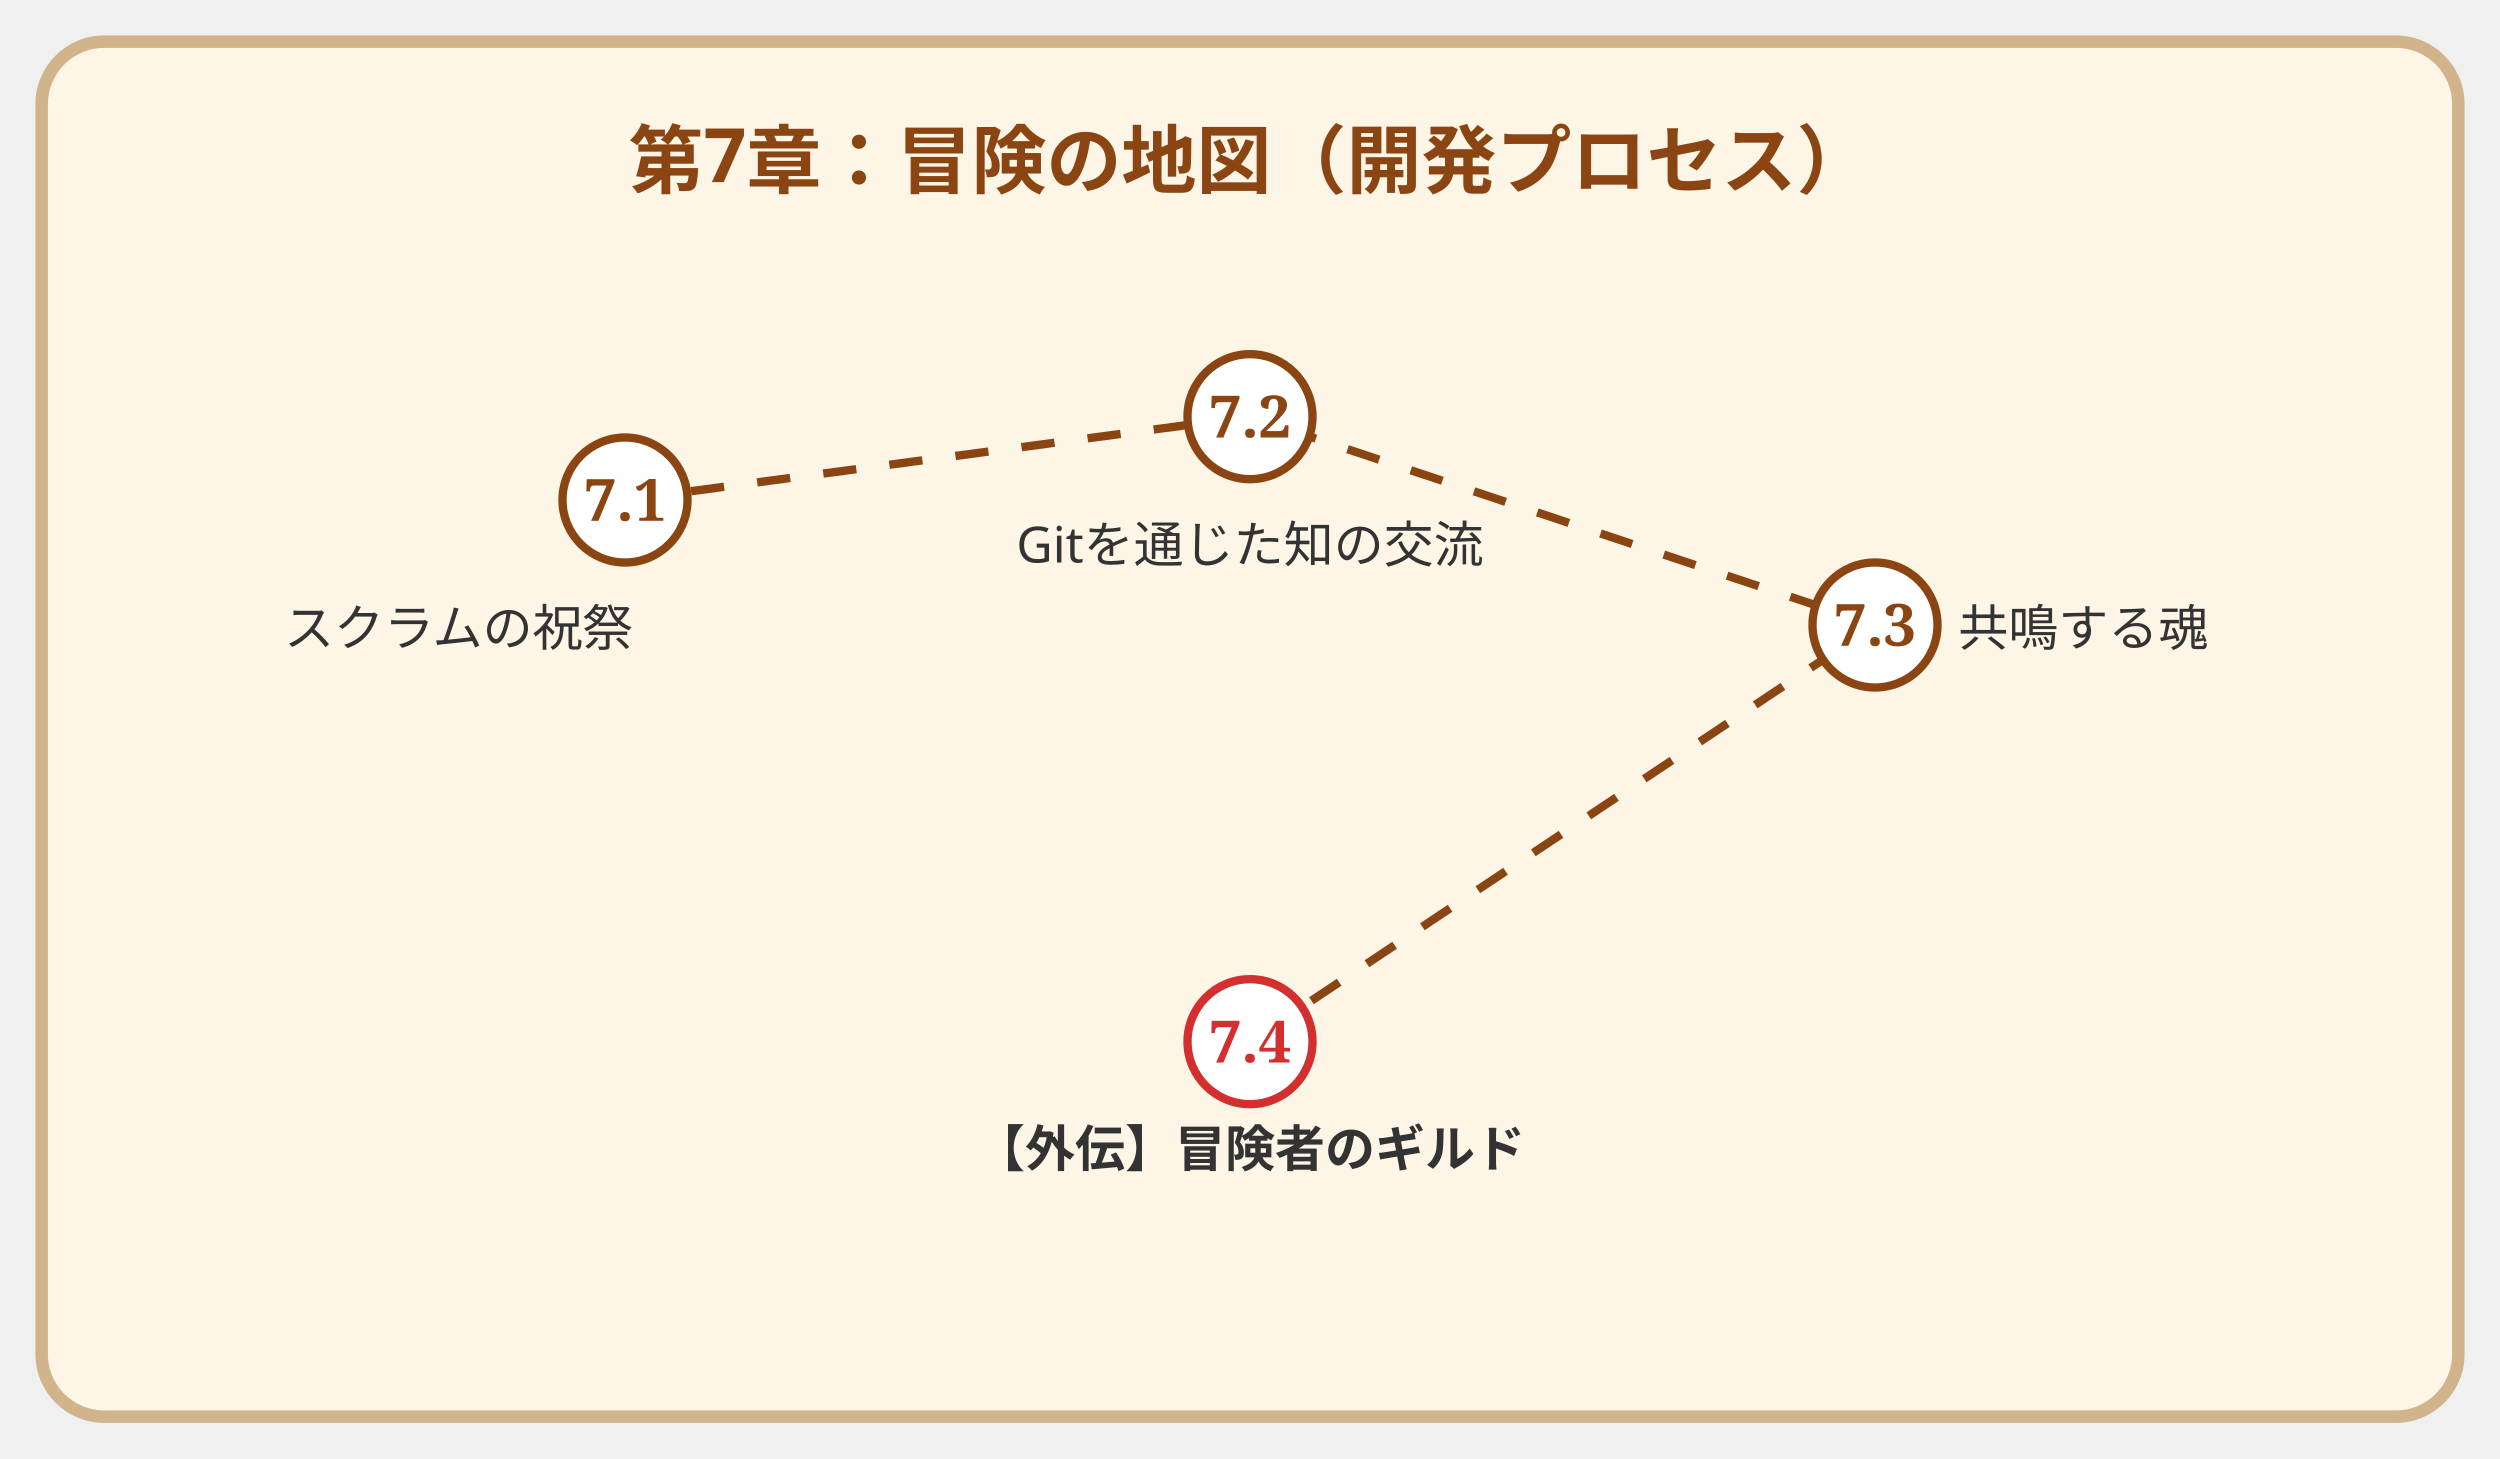
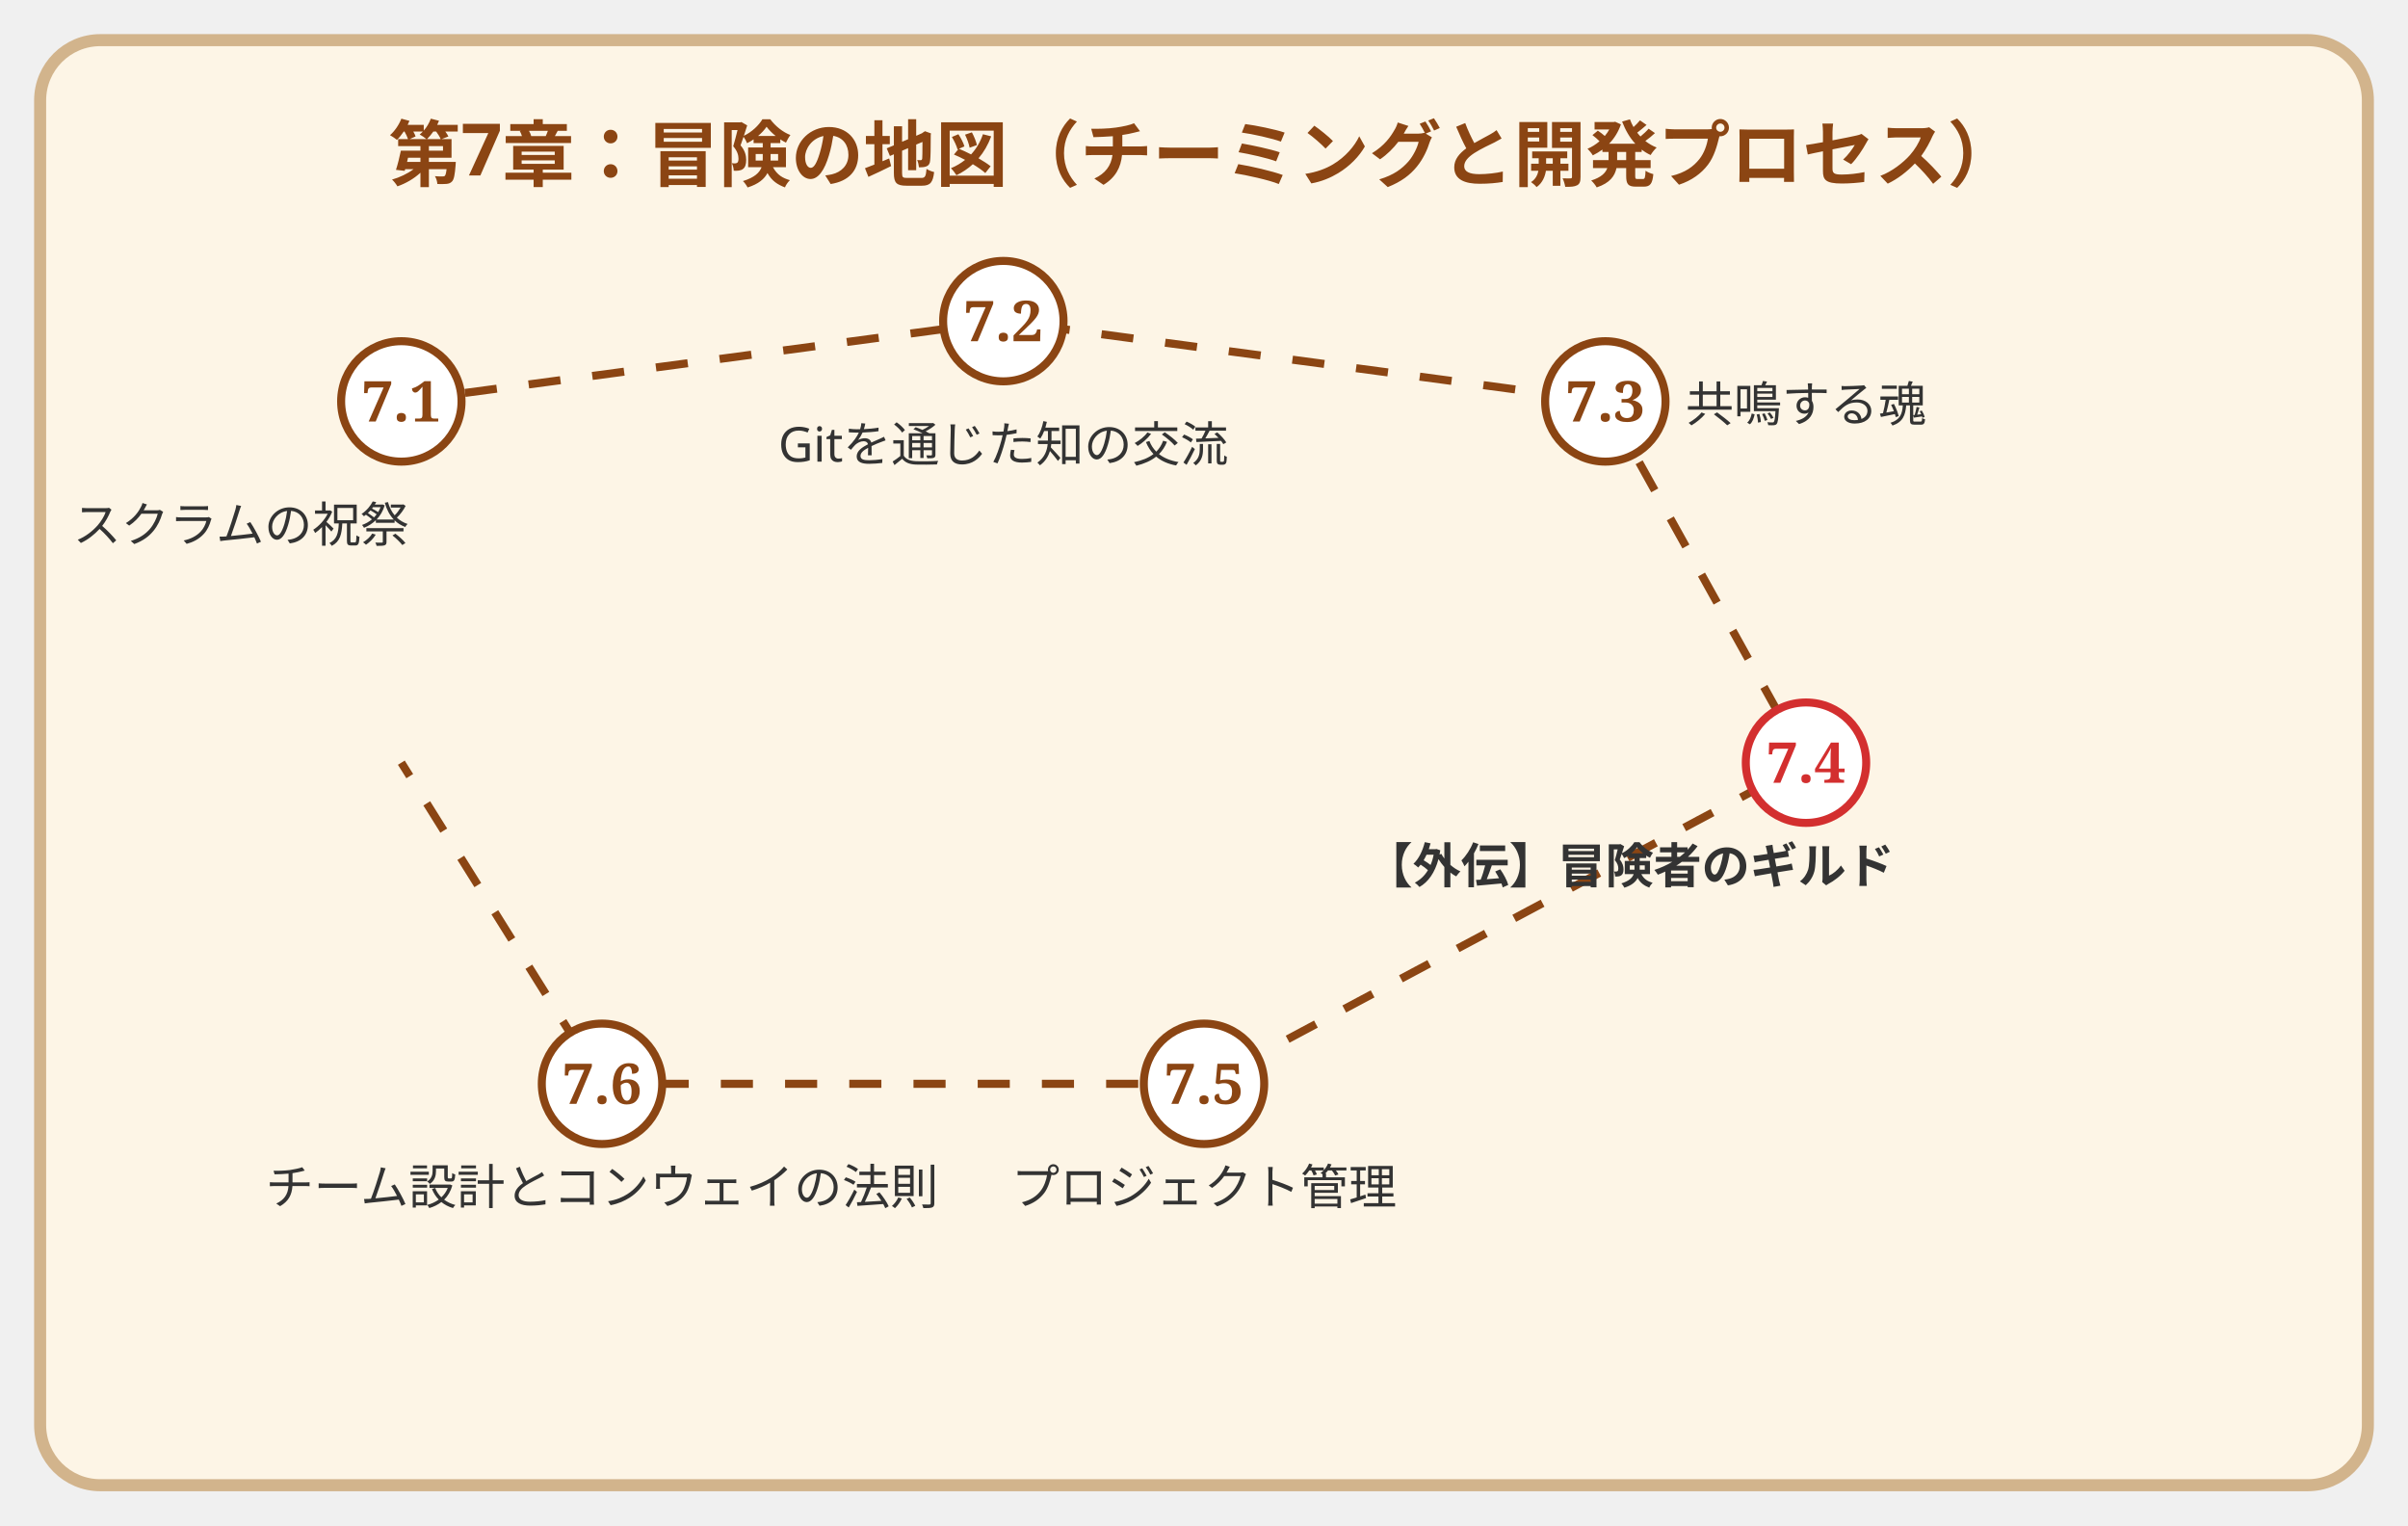
- <svg xmlns="http://www.w3.org/2000/svg" viewBox="0 0 600 350" width="600" height="350">
+ <svg xmlns="http://www.w3.org/2000/svg" viewBox="0 0 600 380" width="600" height="380">
  <defs>
    <style>
      .map-bg { fill: #FDF5E6; stroke: #D2B48C; stroke-width: 3; }
      .path { stroke: #8B4513; stroke-width: 2; stroke-dasharray: 8; fill: none; }
      .node-circle { fill: #FFF; stroke: #8B4513; stroke-width: 2; }
      .text-num { font-family: 'serif'; font-size: 14px; font-weight: bold; fill: #8B4513; text-anchor: middle; }
      .text-title { font-family: 'Noto Sans JP', sans-serif; font-size: 12px; fill: #333; }
      .title-main { font-family: 'Noto Sans JP', sans-serif; font-size: 18px; font-weight: bold; fill: #8B4513; text-anchor: middle; }
    </style>
  </defs>
-   <rect x="10" y="10" width="580" height="330" rx="15" class="map-bg" />
-   <text x="300" y="45" class="title-main">第7章：冒険の地図（開発プロセス）</text>
-   <path d="M 150,120 L 300,100 L 450,150 L 300,250" class="path" />
-   <g transform="translate(150, 120)">
+   <rect x="10" y="10" width="580" height="360" rx="15" class="map-bg" />
+   <text x="300" y="45" class="title-main">第7章：冒険の地図（チーミングと開発プロセス）</text>
+   <path d="M 100,100 L 250,80 L 400,100 L 450,190 L 300,270 L 150,270 L 100,190" class="path" />
+   <g transform="translate(100, 100)">
    <circle r="15" class="node-circle" />
    <text y="5" class="text-num">7.1</text>
    <text x="-40" y="35" class="text-title" text-anchor="middle">スクラムの祝祭</text>
  </g>
-   <g transform="translate(300, 100)">
+   <g transform="translate(250, 80)">
    <circle r="15" class="node-circle" />
    <text y="5" class="text-num">7.2</text>
    <text x="0" y="35" class="text-title" text-anchor="middle">Gitを通じた知の交流</text>
  </g>
-   <g transform="translate(450, 150)">
+   <g transform="translate(400, 100)">
    <circle r="15" class="node-circle" />
    <text y="5" class="text-num">7.3</text>
    <text x="20" y="5" class="text-title">共鳴する魂</text>
  </g>
-   <g transform="translate(300, 250)">
+   <g transform="translate(450, 190)">
    <circle r="15" class="node-circle" style="stroke: #D32F2F;" />
    <text y="5" class="text-num" style="fill: #D32F2F;">7.4</text>
-     <text x="0" y="30" class="text-title" text-anchor="middle" style="font-weight: bold;">【外伝】冒険者のギルド</text>
+     <text x="-110" y="30" class="text-title" style="font-weight: bold;">【外伝】冒険者のギルド</text>
+   </g>
+   <g transform="translate(300, 270)">
+     <circle r="15" class="node-circle" />
+     <text y="5" class="text-num">7.5</text>
+     <text x="0" y="30" class="text-title" text-anchor="middle">プロジェクト管理</text>
+   </g>
+   <g transform="translate(150, 270)">
+     <circle r="15" class="node-circle" />
+     <text y="5" class="text-num">7.6</text>
+     <text x="0" y="30" class="text-title" text-anchor="middle">チーム設計とコンウェイの法則</text>
  </g>
</svg>
